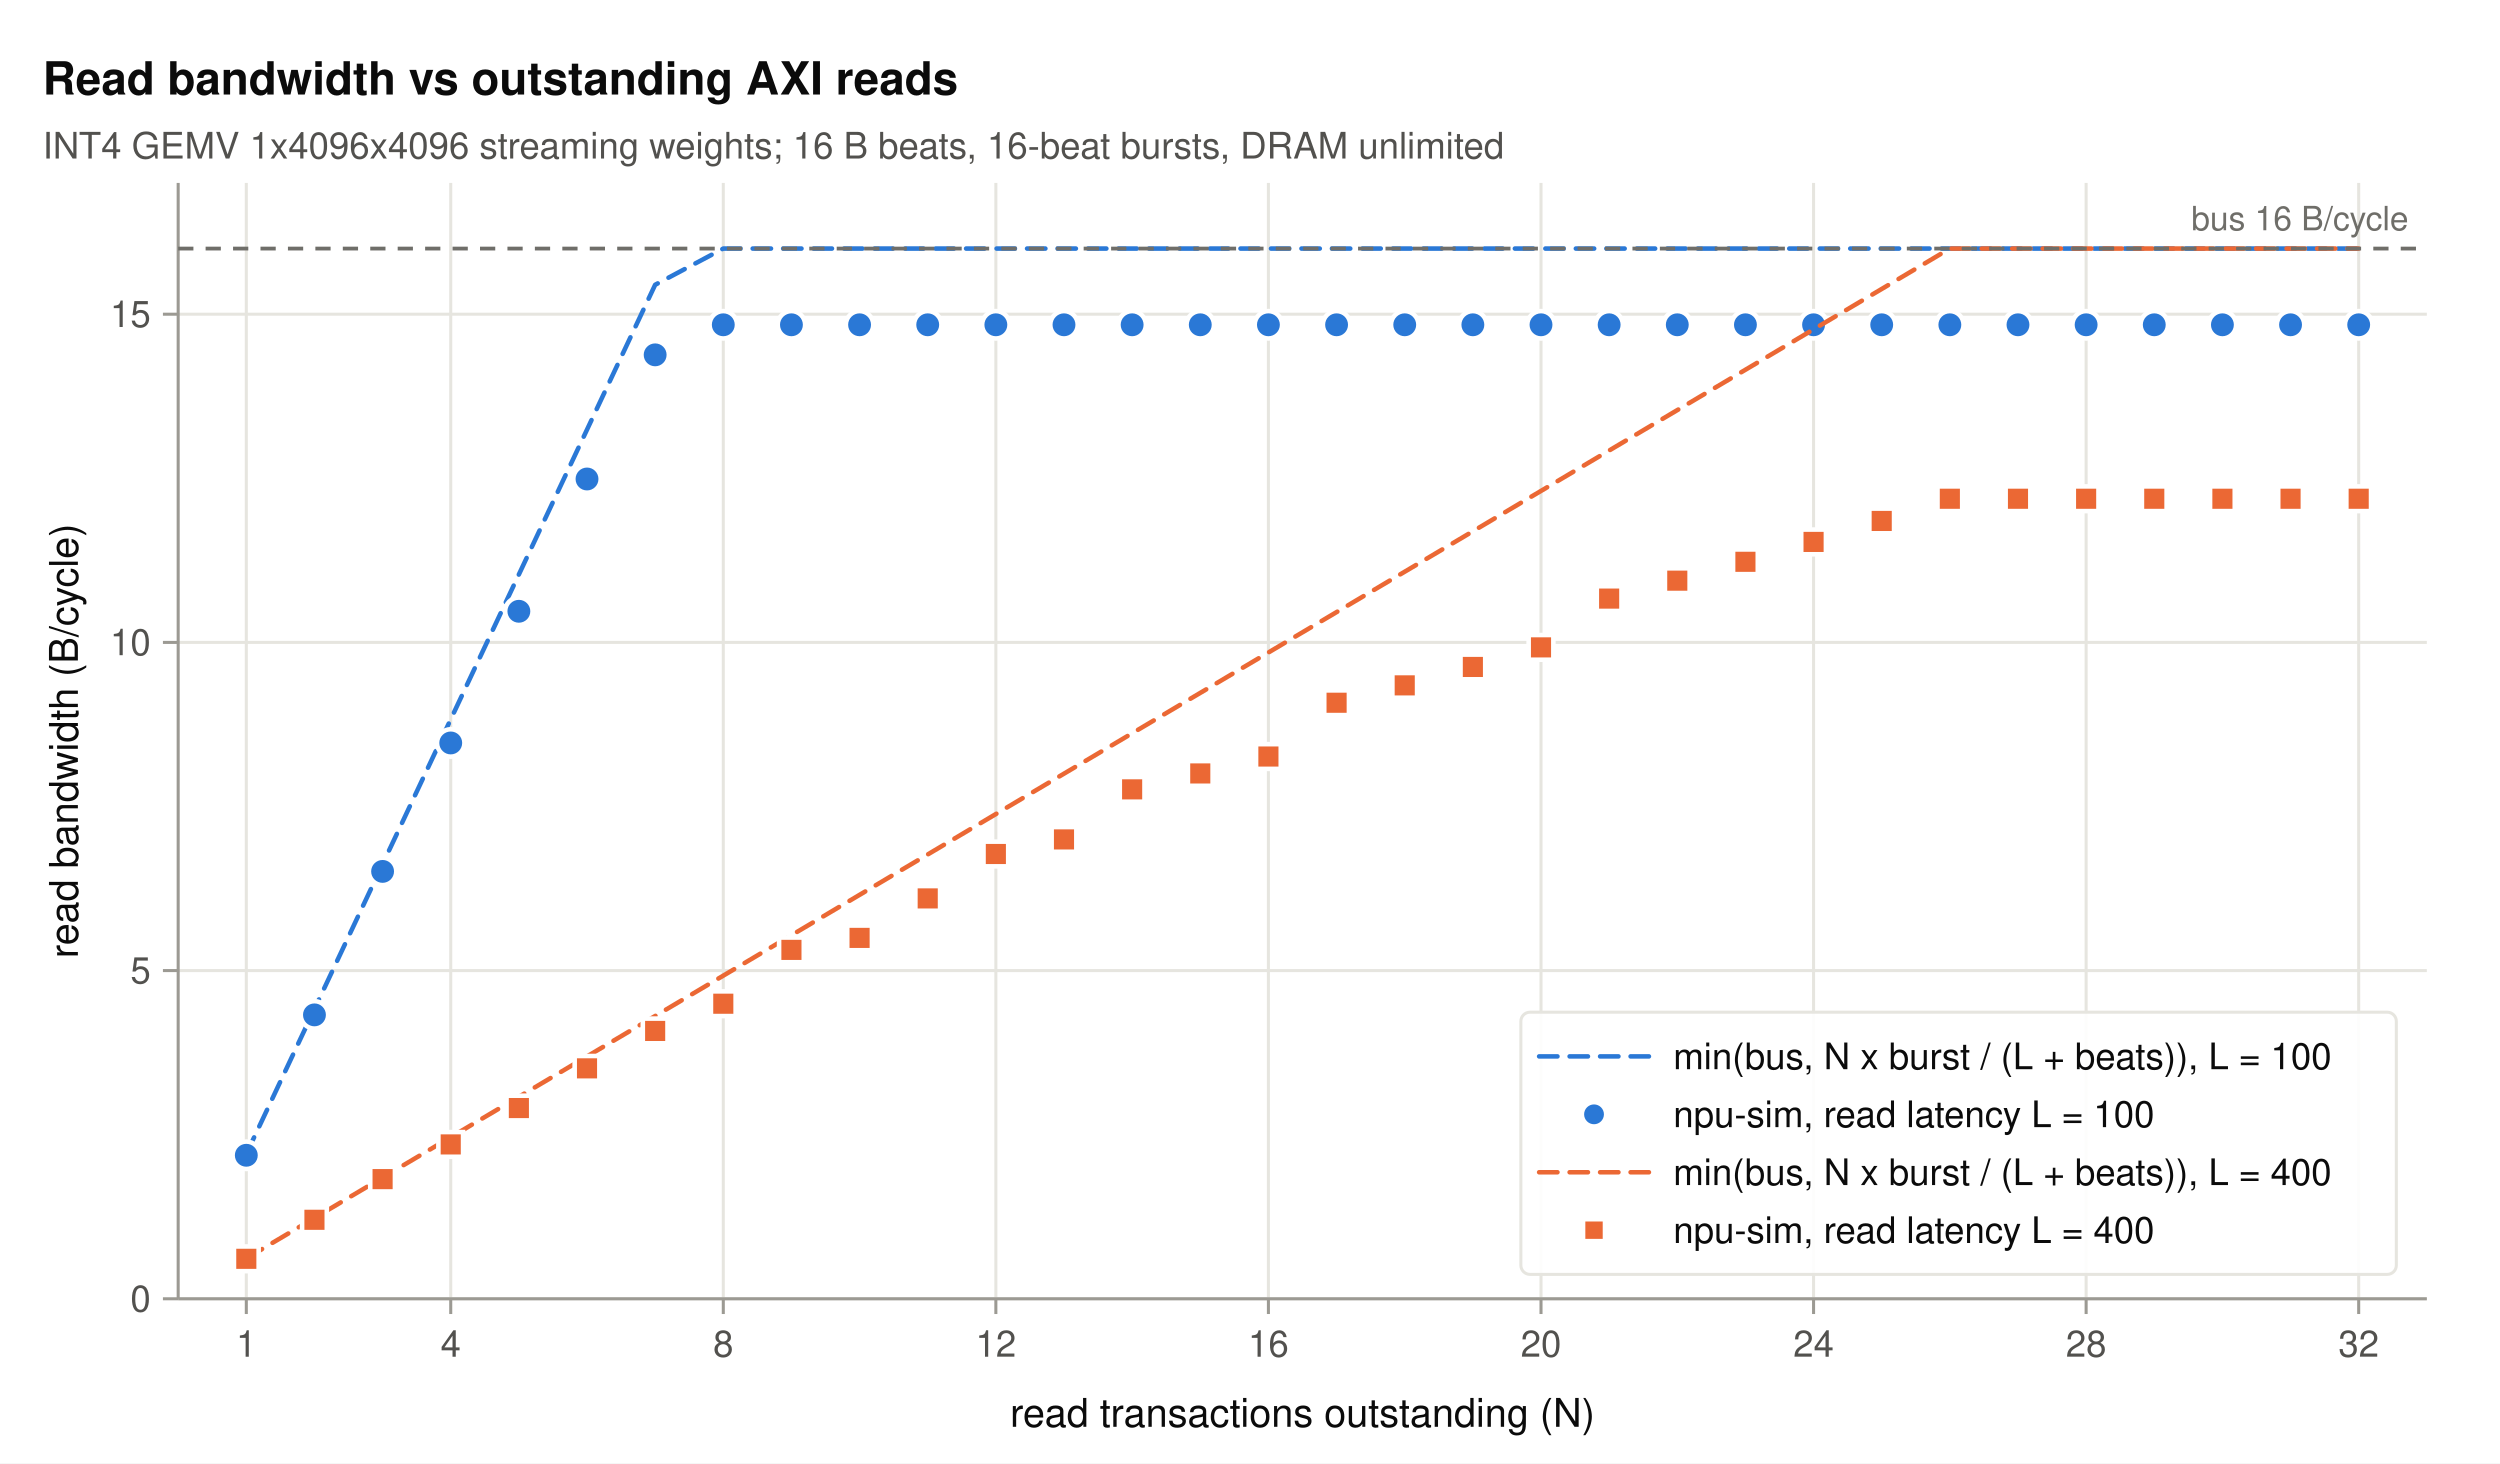
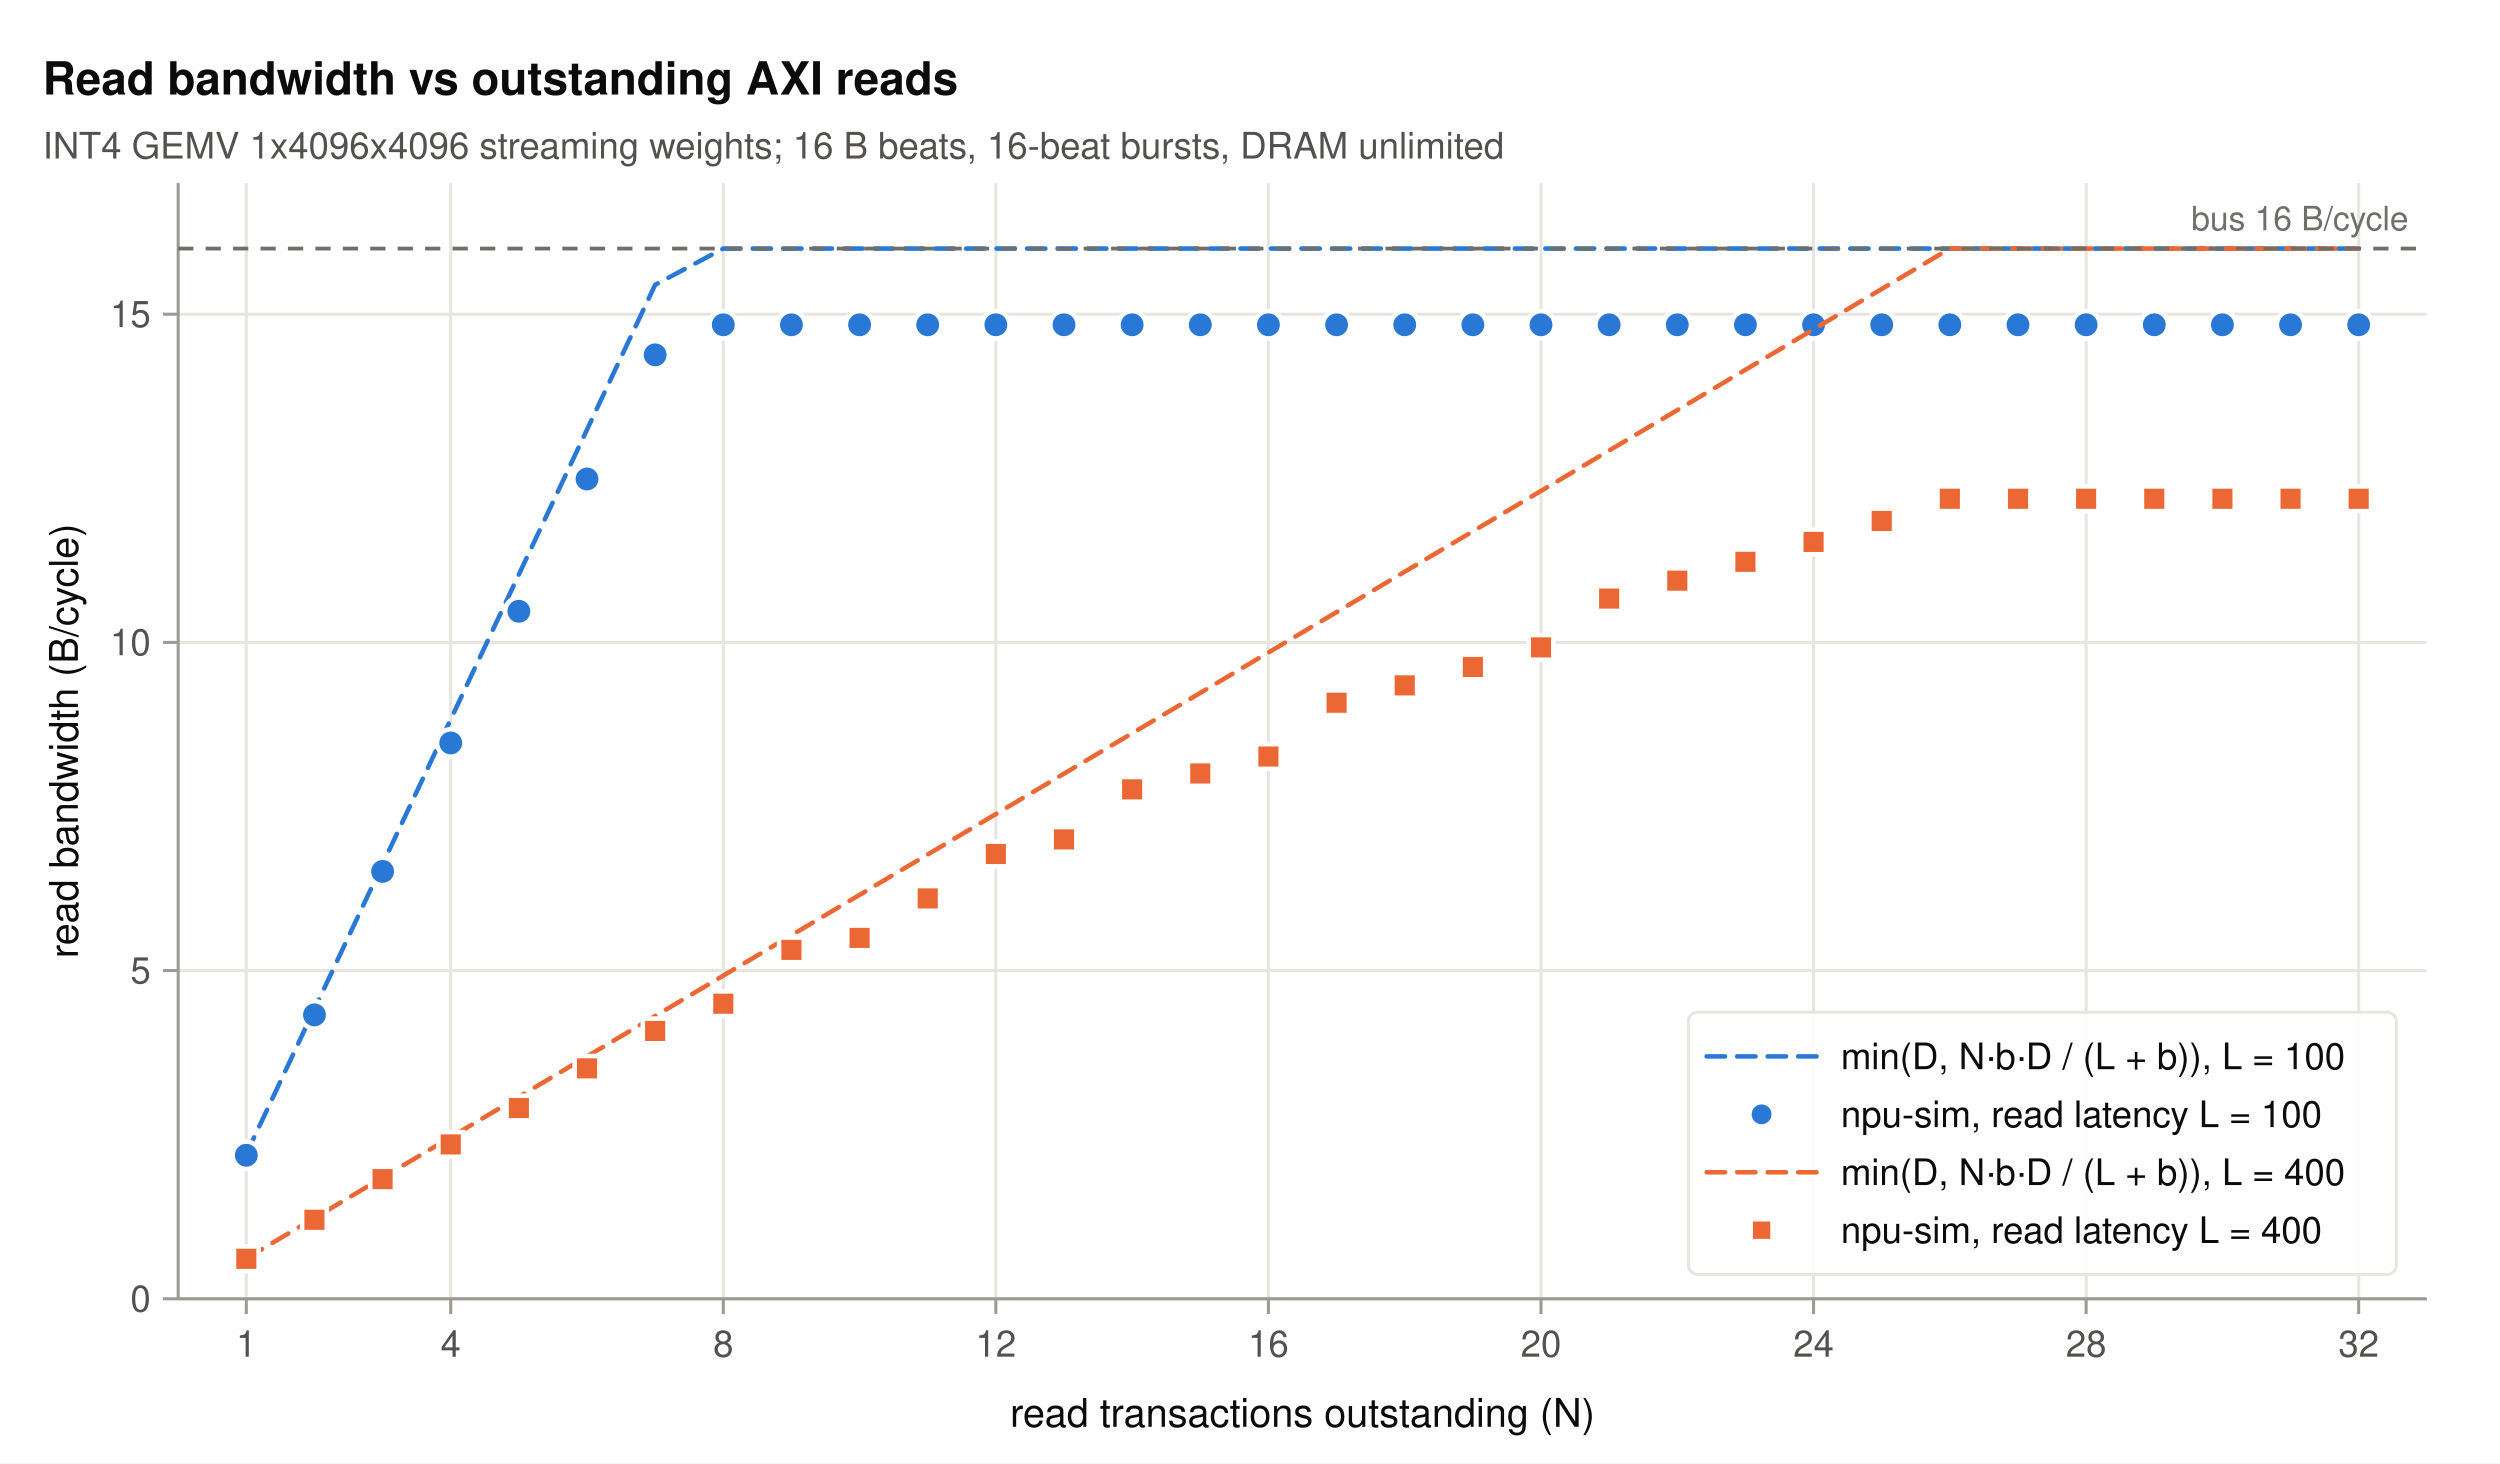
<svg xmlns="http://www.w3.org/2000/svg" width="820" height="480" viewBox="0 0 820 480" font-family="system-ui, -apple-system, 'Segoe UI', Helvetica, Arial, sans-serif">
  <rect width="820" height="480" fill="#ffffff" />
  <defs>
    <clipPath id="s3-plot">
      <rect x="58.44" y="58" width="739.56" height="368" />
    </clipPath>
  </defs>
  <text x="14" y="31" font-size="15" fill="#0b0b0b" font-weight="600">Read bandwidth vs outstanding AXI reads</text>
  <text x="14" y="52" font-size="12" fill="#52514e">INT4 GEMV 1x4096x4096 streaming weights; 16 B beats, 16-beat bursts, DRAM unlimited</text>
  <g stroke="#e6e5df" stroke-width="1" fill="none">
    <line x1="58.44" y1="426" x2="796" y2="426" />
    <line x1="58.44" y1="318.35" x2="796" y2="318.35" />
    <line x1="58.44" y1="210.71" x2="796" y2="210.71" />
    <line x1="58.44" y1="103.06" x2="796" y2="103.06" />
    <line x1="80.79" y1="60" x2="80.79" y2="426" />
    <line x1="147.84" y1="60" x2="147.84" y2="426" />
    <line x1="237.24" y1="60" x2="237.24" y2="426" />
    <line x1="326.64" y1="60" x2="326.64" y2="426" />
    <line x1="416.04" y1="60" x2="416.04" y2="426" />
    <line x1="505.45" y1="60" x2="505.45" y2="426" />
    <line x1="594.85" y1="60" x2="594.85" y2="426" />
    <line x1="684.25" y1="60" x2="684.25" y2="426" />
    <line x1="773.65" y1="60" x2="773.65" y2="426" />
  </g>
  <g stroke="#9c9a93" stroke-width="1" fill="none">
    <line x1="58.44" y1="426" x2="796" y2="426" />
    <line x1="58.44" y1="60" x2="58.44" y2="426" />
    <line x1="80.79" y1="426" x2="80.79" y2="431" />
    <line x1="147.84" y1="426" x2="147.84" y2="431" />
    <line x1="237.24" y1="426" x2="237.24" y2="431" />
    <line x1="326.64" y1="426" x2="326.64" y2="431" />
    <line x1="416.04" y1="426" x2="416.04" y2="431" />
    <line x1="505.45" y1="426" x2="505.45" y2="431" />
    <line x1="594.85" y1="426" x2="594.85" y2="431" />
    <line x1="684.25" y1="426" x2="684.25" y2="431" />
    <line x1="773.65" y1="426" x2="773.65" y2="431" />
    <line x1="53.44" y1="426" x2="58.44" y2="426" />
    <line x1="53.44" y1="318.35" x2="58.44" y2="318.35" />
    <line x1="53.44" y1="210.71" x2="58.44" y2="210.71" />
    <line x1="53.44" y1="103.06" x2="58.44" y2="103.06" />
  </g>
  <g style="font-variant-numeric: tabular-nums">
    <text x="80.79" y="445" font-size="12" fill="#52514e" text-anchor="middle">1</text>
    <text x="147.84" y="445" font-size="12" fill="#52514e" text-anchor="middle">4</text>
    <text x="237.24" y="445" font-size="12" fill="#52514e" text-anchor="middle">8</text>
    <text x="326.64" y="445" font-size="12" fill="#52514e" text-anchor="middle">12</text>
    <text x="416.04" y="445" font-size="12" fill="#52514e" text-anchor="middle">16</text>
    <text x="505.45" y="445" font-size="12" fill="#52514e" text-anchor="middle">20</text>
    <text x="594.85" y="445" font-size="12" fill="#52514e" text-anchor="middle">24</text>
    <text x="684.25" y="445" font-size="12" fill="#52514e" text-anchor="middle">28</text>
    <text x="773.65" y="445" font-size="12" fill="#52514e" text-anchor="middle">32</text>
    <text x="49.44" y="430.2" font-size="12" fill="#52514e" text-anchor="end">0</text>
    <text x="49.44" y="322.55" font-size="12" fill="#52514e" text-anchor="end">5</text>
    <text x="49.44" y="214.91" font-size="12" fill="#52514e" text-anchor="end">10</text>
    <text x="49.44" y="107.26" font-size="12" fill="#52514e" text-anchor="end">15</text>
  </g>
  <text x="427.22" y="468" font-size="13" fill="#0b0b0b" text-anchor="middle">read transactions outstanding (N)</text>
  <text x="21.2" y="243" font-size="13" fill="#0b0b0b" text-anchor="middle" dominant-baseline="middle" transform="rotate(-90 21.2 243)">read bandwidth (B/cycle)</text>
  <g clip-path="url(#s3-plot)">
    <path d="M80.79,378.49 L103.14,330.97 L125.49,283.46 L147.84,235.95 L170.19,188.43 L192.54,140.92 L214.89,93.41 L237.24,81.53 L259.59,81.53 L281.94,81.53 L304.29,81.53 L326.64,81.53 L348.99,81.53 L371.34,81.53 L393.69,81.53 L416.04,81.53 L438.4,81.53 L460.75,81.53 L483.1,81.53 L505.45,81.53 L527.8,81.53 L550.15,81.53 L572.5,81.53 L594.85,81.53 L617.2,81.53 L639.55,81.53 L661.9,81.53 L684.25,81.53 L706.6,81.53 L728.95,81.53 L751.3,81.53 L773.65,81.53" fill="none" stroke="#2a78d6" stroke-width="1.5" stroke-linejoin="round" stroke-linecap="round" stroke-dasharray="6 4" />
    <circle cx="80.79" cy="378.93" r="4.5" fill="#2a78d6" stroke="#ffffff" stroke-width="1.5" />
    <circle cx="103.14" cy="332.88" r="4.5" fill="#2a78d6" stroke="#ffffff" stroke-width="1.5" />
    <circle cx="125.49" cy="285.82" r="4.5" fill="#2a78d6" stroke="#ffffff" stroke-width="1.5" />
    <circle cx="147.84" cy="243.69" r="4.5" fill="#2a78d6" stroke="#ffffff" stroke-width="1.5" />
    <circle cx="170.19" cy="200.5" r="4.5" fill="#2a78d6" stroke="#ffffff" stroke-width="1.5" />
    <circle cx="192.54" cy="157.11" r="4.5" fill="#2a78d6" stroke="#ffffff" stroke-width="1.5" />
    <circle cx="214.89" cy="116.39" r="4.5" fill="#2a78d6" stroke="#ffffff" stroke-width="1.5" />
    <circle cx="237.24" cy="106.53" r="4.5" fill="#2a78d6" stroke="#ffffff" stroke-width="1.5" />
    <circle cx="259.59" cy="106.53" r="4.5" fill="#2a78d6" stroke="#ffffff" stroke-width="1.5" />
    <circle cx="281.94" cy="106.53" r="4.5" fill="#2a78d6" stroke="#ffffff" stroke-width="1.5" />
    <circle cx="304.29" cy="106.53" r="4.5" fill="#2a78d6" stroke="#ffffff" stroke-width="1.5" />
    <circle cx="326.64" cy="106.53" r="4.5" fill="#2a78d6" stroke="#ffffff" stroke-width="1.5" />
    <circle cx="348.99" cy="106.53" r="4.5" fill="#2a78d6" stroke="#ffffff" stroke-width="1.5" />
    <circle cx="371.34" cy="106.53" r="4.5" fill="#2a78d6" stroke="#ffffff" stroke-width="1.5" />
    <circle cx="393.69" cy="106.53" r="4.5" fill="#2a78d6" stroke="#ffffff" stroke-width="1.5" />
    <circle cx="416.04" cy="106.53" r="4.5" fill="#2a78d6" stroke="#ffffff" stroke-width="1.5" />
    <circle cx="438.4" cy="106.53" r="4.5" fill="#2a78d6" stroke="#ffffff" stroke-width="1.5" />
    <circle cx="460.75" cy="106.53" r="4.5" fill="#2a78d6" stroke="#ffffff" stroke-width="1.5" />
    <circle cx="483.1" cy="106.53" r="4.5" fill="#2a78d6" stroke="#ffffff" stroke-width="1.5" />
    <circle cx="505.45" cy="106.53" r="4.5" fill="#2a78d6" stroke="#ffffff" stroke-width="1.5" />
    <circle cx="527.8" cy="106.53" r="4.5" fill="#2a78d6" stroke="#ffffff" stroke-width="1.5" />
    <circle cx="550.15" cy="106.53" r="4.5" fill="#2a78d6" stroke="#ffffff" stroke-width="1.5" />
    <circle cx="572.5" cy="106.53" r="4.5" fill="#2a78d6" stroke="#ffffff" stroke-width="1.5" />
    <circle cx="594.85" cy="106.53" r="4.5" fill="#2a78d6" stroke="#ffffff" stroke-width="1.5" />
    <circle cx="617.2" cy="106.53" r="4.5" fill="#2a78d6" stroke="#ffffff" stroke-width="1.5" />
    <circle cx="639.55" cy="106.53" r="4.5" fill="#2a78d6" stroke="#ffffff" stroke-width="1.5" />
    <circle cx="661.9" cy="106.53" r="4.5" fill="#2a78d6" stroke="#ffffff" stroke-width="1.5" />
    <circle cx="684.25" cy="106.53" r="4.5" fill="#2a78d6" stroke="#ffffff" stroke-width="1.5" />
    <circle cx="706.6" cy="106.53" r="4.5" fill="#2a78d6" stroke="#ffffff" stroke-width="1.5" />
    <circle cx="728.95" cy="106.53" r="4.5" fill="#2a78d6" stroke="#ffffff" stroke-width="1.5" />
    <circle cx="751.3" cy="106.53" r="4.5" fill="#2a78d6" stroke="#ffffff" stroke-width="1.5" />
    <circle cx="773.65" cy="106.53" r="4.5" fill="#2a78d6" stroke="#ffffff" stroke-width="1.5" />
    <path d="M80.79,412.75 L103.14,399.5 L125.49,386.25 L147.84,373 L170.19,359.76 L192.54,346.51 L214.89,333.26 L237.24,320.01 L259.59,306.76 L281.94,293.51 L304.29,280.26 L326.64,267.01 L348.99,253.76 L371.34,240.52 L393.69,227.27 L416.04,214.02 L438.4,200.77 L460.75,187.52 L483.1,174.27 L505.45,161.02 L527.8,147.77 L550.15,134.52 L572.5,121.28 L594.85,108.03 L617.2,94.78 L639.55,81.53 L661.9,81.53 L684.25,81.53 L706.6,81.53 L728.95,81.53 L751.3,81.53 L773.65,81.53" fill="none" stroke="#eb6834" stroke-width="1.5" stroke-linejoin="round" stroke-linecap="round" stroke-dasharray="6 4" />
    <rect x="76.74" y="408.84" width="8.1" height="8.1" fill="#eb6834" stroke="#ffffff" stroke-width="1.5" />
    <rect x="99.09" y="396.04" width="8.1" height="8.1" fill="#eb6834" stroke="#ffffff" stroke-width="1.5" />
    <rect x="121.44" y="382.7" width="8.1" height="8.1" fill="#eb6834" stroke="#ffffff" stroke-width="1.5" />
    <rect x="143.79" y="371.32" width="8.1" height="8.1" fill="#eb6834" stroke="#ffffff" stroke-width="1.5" />
    <rect x="166.14" y="359.39" width="8.1" height="8.1" fill="#eb6834" stroke="#ffffff" stroke-width="1.5" />
    <rect x="188.49" y="346.37" width="8.1" height="8.1" fill="#eb6834" stroke="#ffffff" stroke-width="1.5" />
    <rect x="210.84" y="334.1" width="8.1" height="8.1" fill="#eb6834" stroke="#ffffff" stroke-width="1.5" />
    <rect x="233.19" y="325.17" width="8.1" height="8.1" fill="#eb6834" stroke="#ffffff" stroke-width="1.5" />
    <rect x="255.54" y="307.51" width="8.1" height="8.1" fill="#eb6834" stroke="#ffffff" stroke-width="1.5" />
    <rect x="277.89" y="303.58" width="8.1" height="8.1" fill="#eb6834" stroke="#ffffff" stroke-width="1.5" />
    <rect x="300.24" y="290.63" width="8.1" height="8.1" fill="#eb6834" stroke="#ffffff" stroke-width="1.5" />
    <rect x="322.59" y="276.06" width="8.1" height="8.1" fill="#eb6834" stroke="#ffffff" stroke-width="1.5" />
    <rect x="344.94" y="271.28" width="8.1" height="8.1" fill="#eb6834" stroke="#ffffff" stroke-width="1.5" />
    <rect x="367.29" y="254.86" width="8.1" height="8.1" fill="#eb6834" stroke="#ffffff" stroke-width="1.5" />
    <rect x="389.64" y="249.64" width="8.1" height="8.1" fill="#eb6834" stroke="#ffffff" stroke-width="1.5" />
    <rect x="411.99" y="244.09" width="8.1" height="8.1" fill="#eb6834" stroke="#ffffff" stroke-width="1.5" />
    <rect x="434.35" y="226.45" width="8.1" height="8.1" fill="#eb6834" stroke="#ffffff" stroke-width="1.5" />
    <rect x="456.7" y="220.75" width="8.1" height="8.1" fill="#eb6834" stroke="#ffffff" stroke-width="1.5" />
    <rect x="479.05" y="214.71" width="8.1" height="8.1" fill="#eb6834" stroke="#ffffff" stroke-width="1.5" />
    <rect x="501.4" y="208.29" width="8.1" height="8.1" fill="#eb6834" stroke="#ffffff" stroke-width="1.5" />
    <rect x="523.75" y="192.29" width="8.1" height="8.1" fill="#eb6834" stroke="#ffffff" stroke-width="1.5" />
    <rect x="546.1" y="186.41" width="8.1" height="8.1" fill="#eb6834" stroke="#ffffff" stroke-width="1.5" />
    <rect x="568.45" y="180.22" width="8.1" height="8.1" fill="#eb6834" stroke="#ffffff" stroke-width="1.5" />
    <rect x="590.8" y="173.7" width="8.1" height="8.1" fill="#eb6834" stroke="#ffffff" stroke-width="1.5" />
    <rect x="613.15" y="166.82" width="8.1" height="8.1" fill="#eb6834" stroke="#ffffff" stroke-width="1.5" />
    <rect x="635.5" y="159.54" width="8.1" height="8.1" fill="#eb6834" stroke="#ffffff" stroke-width="1.5" />
    <rect x="657.85" y="159.54" width="8.1" height="8.1" fill="#eb6834" stroke="#ffffff" stroke-width="1.5" />
    <rect x="680.2" y="159.54" width="8.1" height="8.1" fill="#eb6834" stroke="#ffffff" stroke-width="1.5" />
    <rect x="702.55" y="159.54" width="8.1" height="8.1" fill="#eb6834" stroke="#ffffff" stroke-width="1.5" />
    <rect x="724.9" y="159.54" width="8.1" height="8.1" fill="#eb6834" stroke="#ffffff" stroke-width="1.5" />
    <rect x="747.25" y="159.54" width="8.1" height="8.1" fill="#eb6834" stroke="#ffffff" stroke-width="1.5" />
    <rect x="769.6" y="159.54" width="8.1" height="8.1" fill="#eb6834" stroke="#ffffff" stroke-width="1.5" />
    <line x1="58.44" y1="81.53" x2="796" y2="81.53" stroke="#6f6e69" stroke-width="1.25" stroke-dasharray="5 4" />
  </g>
  <text x="790" y="75.53" font-size="11" fill="#6f6e69" text-anchor="end">bus 16 B/cycle</text>
-   <g transform="translate(498.84,332)">
-     <rect width="287.16" height="86" rx="3" fill="#ffffff" fill-opacity="0.92" stroke="#e6e5df" />
+   <g transform="translate(553.8,332)">
+     <rect width="232.2" height="86" rx="3" fill="#ffffff" fill-opacity="0.92" stroke="#e6e5df" />
    <line x1="6" y1="14.5" x2="42" y2="14.5" stroke="#2a78d6" stroke-width="1.5" stroke-linecap="round" stroke-dasharray="6 4" />
-     <text x="50" y="18.7" font-size="12" fill="#0b0b0b">min(bus, N x burst / (L + beats)), L = 100</text>
+     <text x="50" y="18.7" font-size="12" fill="#0b0b0b">min(D, N·b·D / (L + b)), L = 100</text>
    <circle cx="24" cy="33.5" r="4" fill="#2a78d6" stroke="#ffffff" stroke-width="1.5" />
    <text x="50" y="37.7" font-size="12" fill="#0b0b0b">npu-sim, read latency L = 100</text>
    <line x1="6" y1="52.5" x2="42" y2="52.5" stroke="#eb6834" stroke-width="1.5" stroke-linecap="round" stroke-dasharray="6 4" />
-     <text x="50" y="56.7" font-size="12" fill="#0b0b0b">min(bus, N x burst / (L + beats)), L = 400</text>
+     <text x="50" y="56.7" font-size="12" fill="#0b0b0b">min(D, N·b·D / (L + b)), L = 400</text>
    <rect x="20.4" y="67.9" width="7.2" height="7.2" fill="#eb6834" stroke="#ffffff" stroke-width="1.5" />
    <text x="50" y="75.7" font-size="12" fill="#0b0b0b">npu-sim, read latency L = 400</text>
  </g>
</svg>
